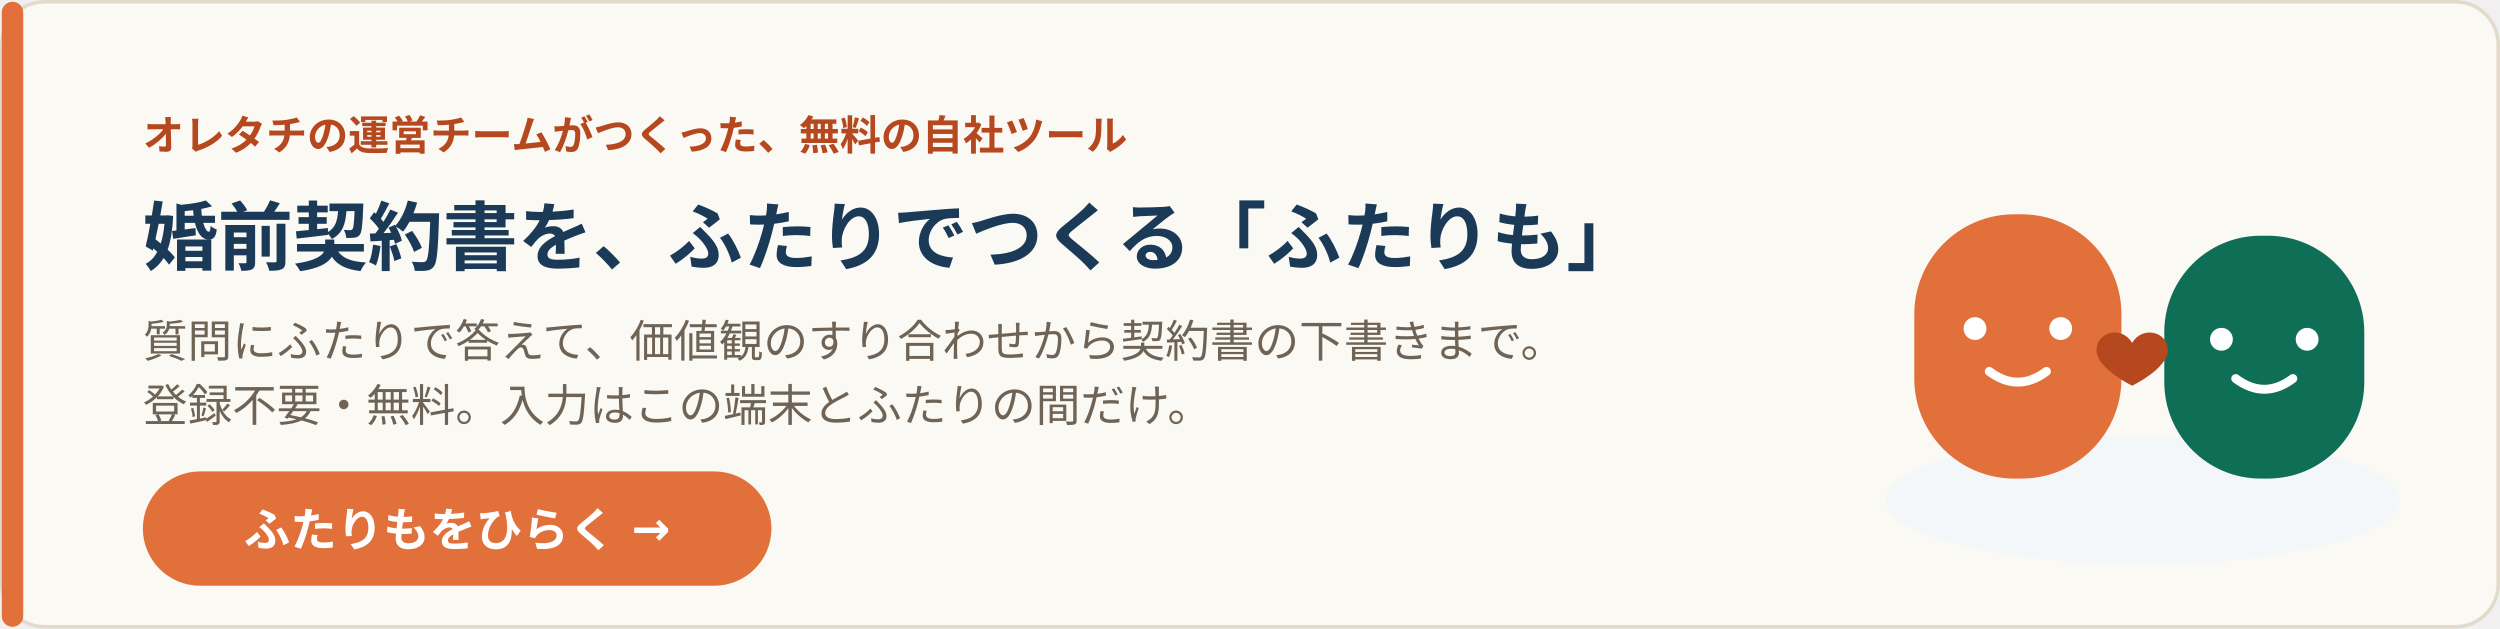
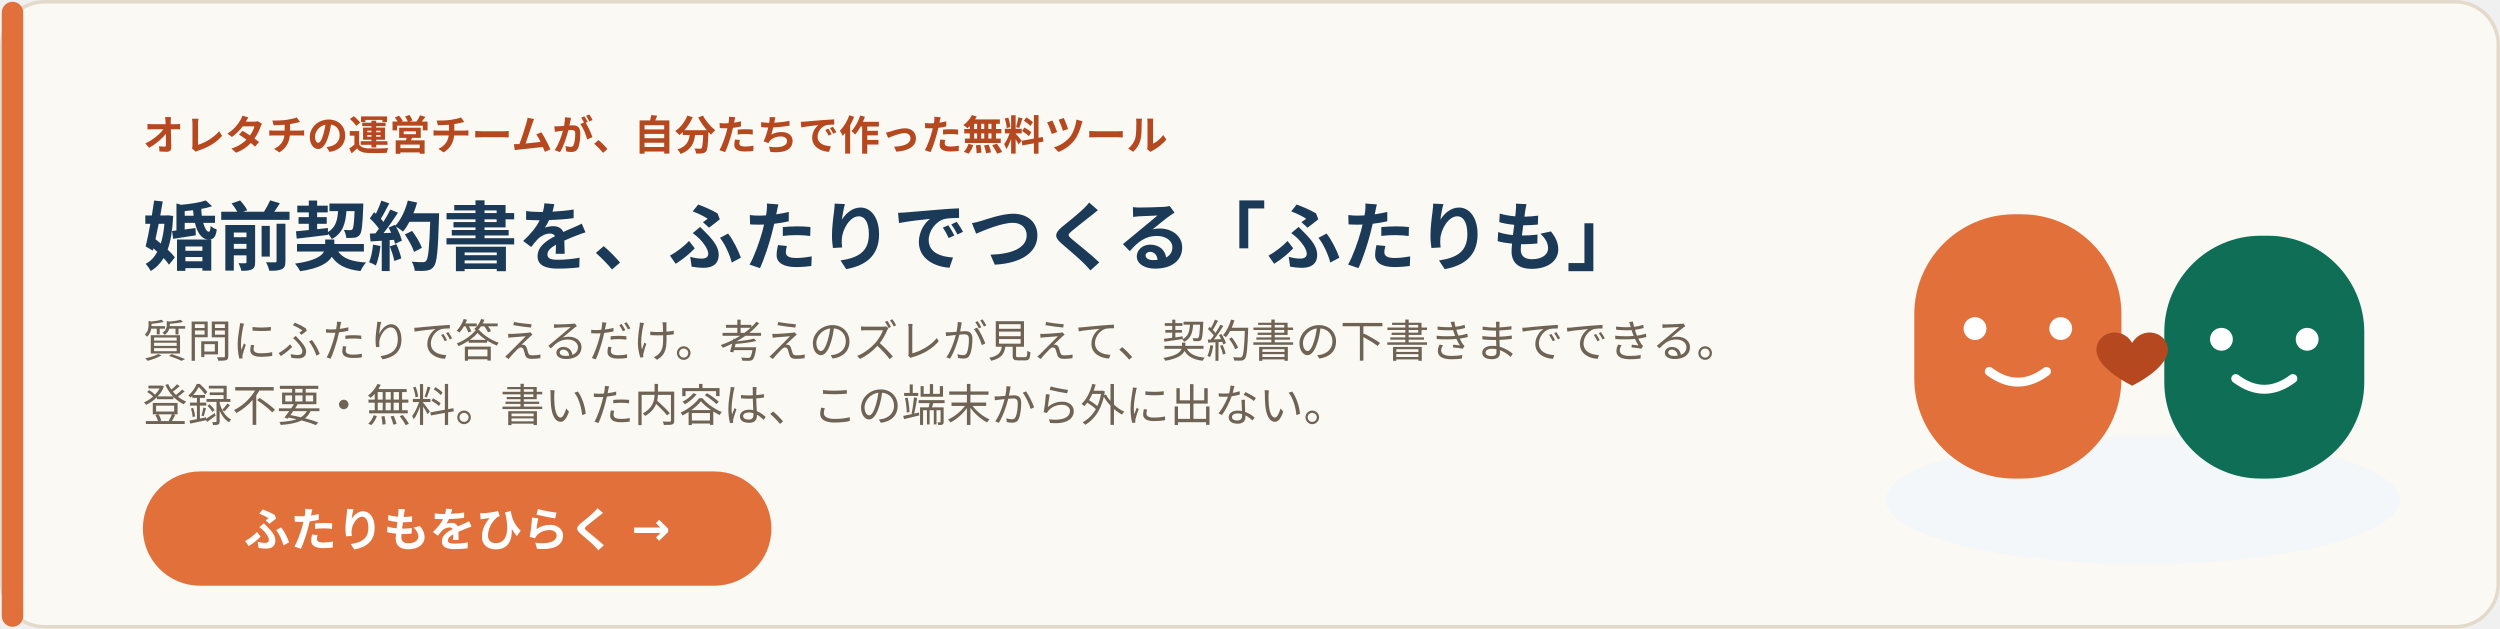
<svg xmlns="http://www.w3.org/2000/svg" viewBox="0 0 700 176" role="img" aria-labelledby="tf df" font-family="'Zen Kaku Gothic New','Noto Sans JP','Hiragino Kaku Gothic ProN',sans-serif">
  <rect x="0.5" y="0.5" width="699" height="175" rx="12" fill="#FBF9F4" stroke="#E4DACB" />
  <rect x="0.5" y="0.5" width="6" height="175" rx="3" fill="#E2703A" />
-   <text x="40" y="42" font-size="11.5" font-weight="700" fill="#B5481F">オレタチの運営チームがつくった、無料の自社ツール</text>
+   <text x="40" y="42" font-size="11.5" font-weight="700" fill="#B5481F">オレタチの運営チームが、自分たちで作った無料ツール</text>
  <text x="40" y="74" font-size="21" font-weight="800" fill="#1B3A57">婚前契約書を、ふたりでつくる「ふたりも」</text>
-   <text x="40" y="100" font-size="12.5" fill="#6E6354">質問にふたりで答えて、価値観のすり合わせから契約書の下書きまで。</text>
-   <text x="40" y="118" font-size="12.5" fill="#6E6354">登録不要・無料。入力はこの端末とふたりの間だけ。</text>
+   <text x="40" y="100" font-size="12.5" fill="#6E6354">質問にふたりで答えるだけ。考えのズレが見えて、契約書の下書きまでできる。</text>
+   <text x="40" y="118" font-size="12.5" fill="#6E6354">登録不要・無料。書いた内容は、この端末から外に出ない。</text>
  <rect x="40" y="132" width="176" height="32" rx="16" fill="#E2703A" />
  <text x="128" y="153" font-size="13" font-weight="800" fill="#FFFFFF" text-anchor="middle">ふたりもをひらく →</text>
  <ellipse cx="600" cy="140" rx="72" ry="18" fill="#F4F7FA" />
  <g>
    <rect x="536" y="60" width="58" height="74" rx="28" fill="#E2703A" />
    <circle cx="553" cy="92" r="3.2" fill="#FFFFFF" />
    <circle cx="577" cy="92" r="3.2" fill="#FFFFFF" />
    <path d="M 557 104 Q 565 110 573 104" stroke="#FFFFFF" stroke-width="2.5" fill="none" stroke-linecap="round" />
  </g>
  <g>
    <rect x="606" y="66" width="56" height="68" rx="27" fill="#0F6E56" />
    <circle cx="622" cy="95" r="3.2" fill="#FFFFFF" />
    <circle cx="646" cy="95" r="3.2" fill="#FFFFFF" />
    <path d="M 626 106 Q 634 112 642 106" stroke="#FFFFFF" stroke-width="2.5" fill="none" stroke-linecap="round" />
  </g>
  <path d="M 597 96 c -3 -5 -10 -3 -10 2 c 0 4 6 8 10 10 c 4 -2 10 -6 10 -10 c 0 -5 -7 -7 -10 -2 z" fill="#B5481F" />
</svg>
